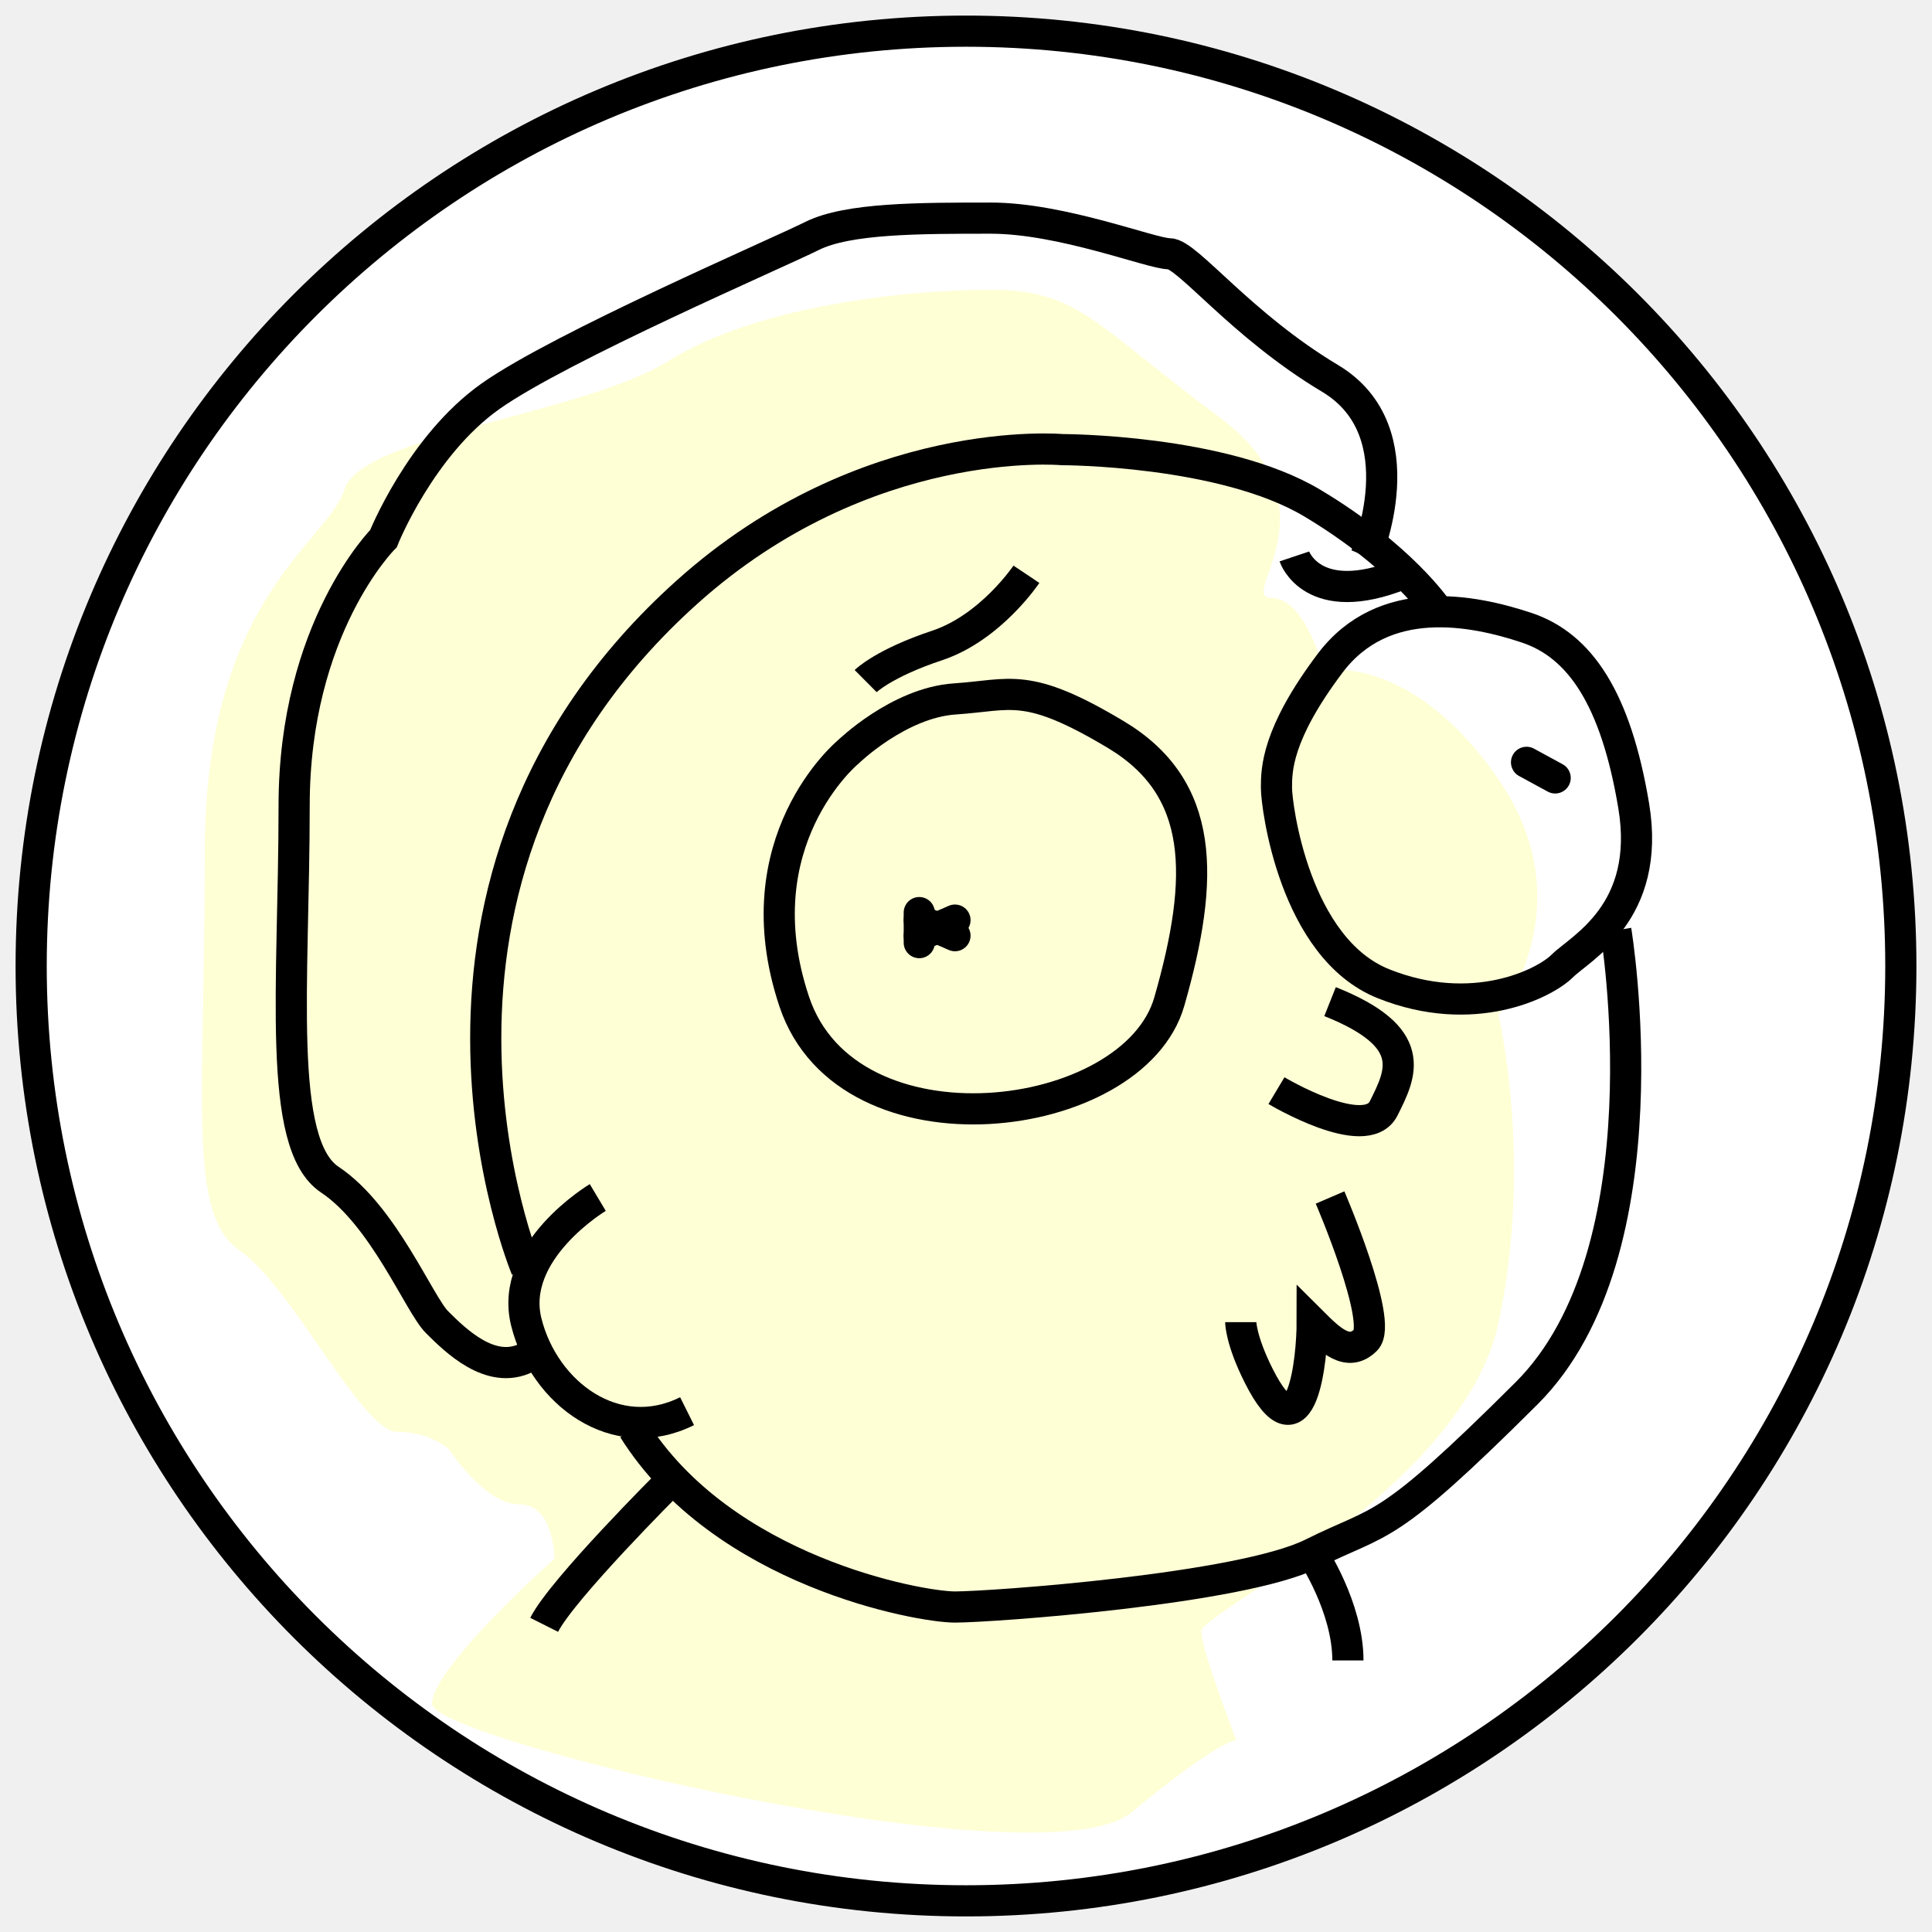
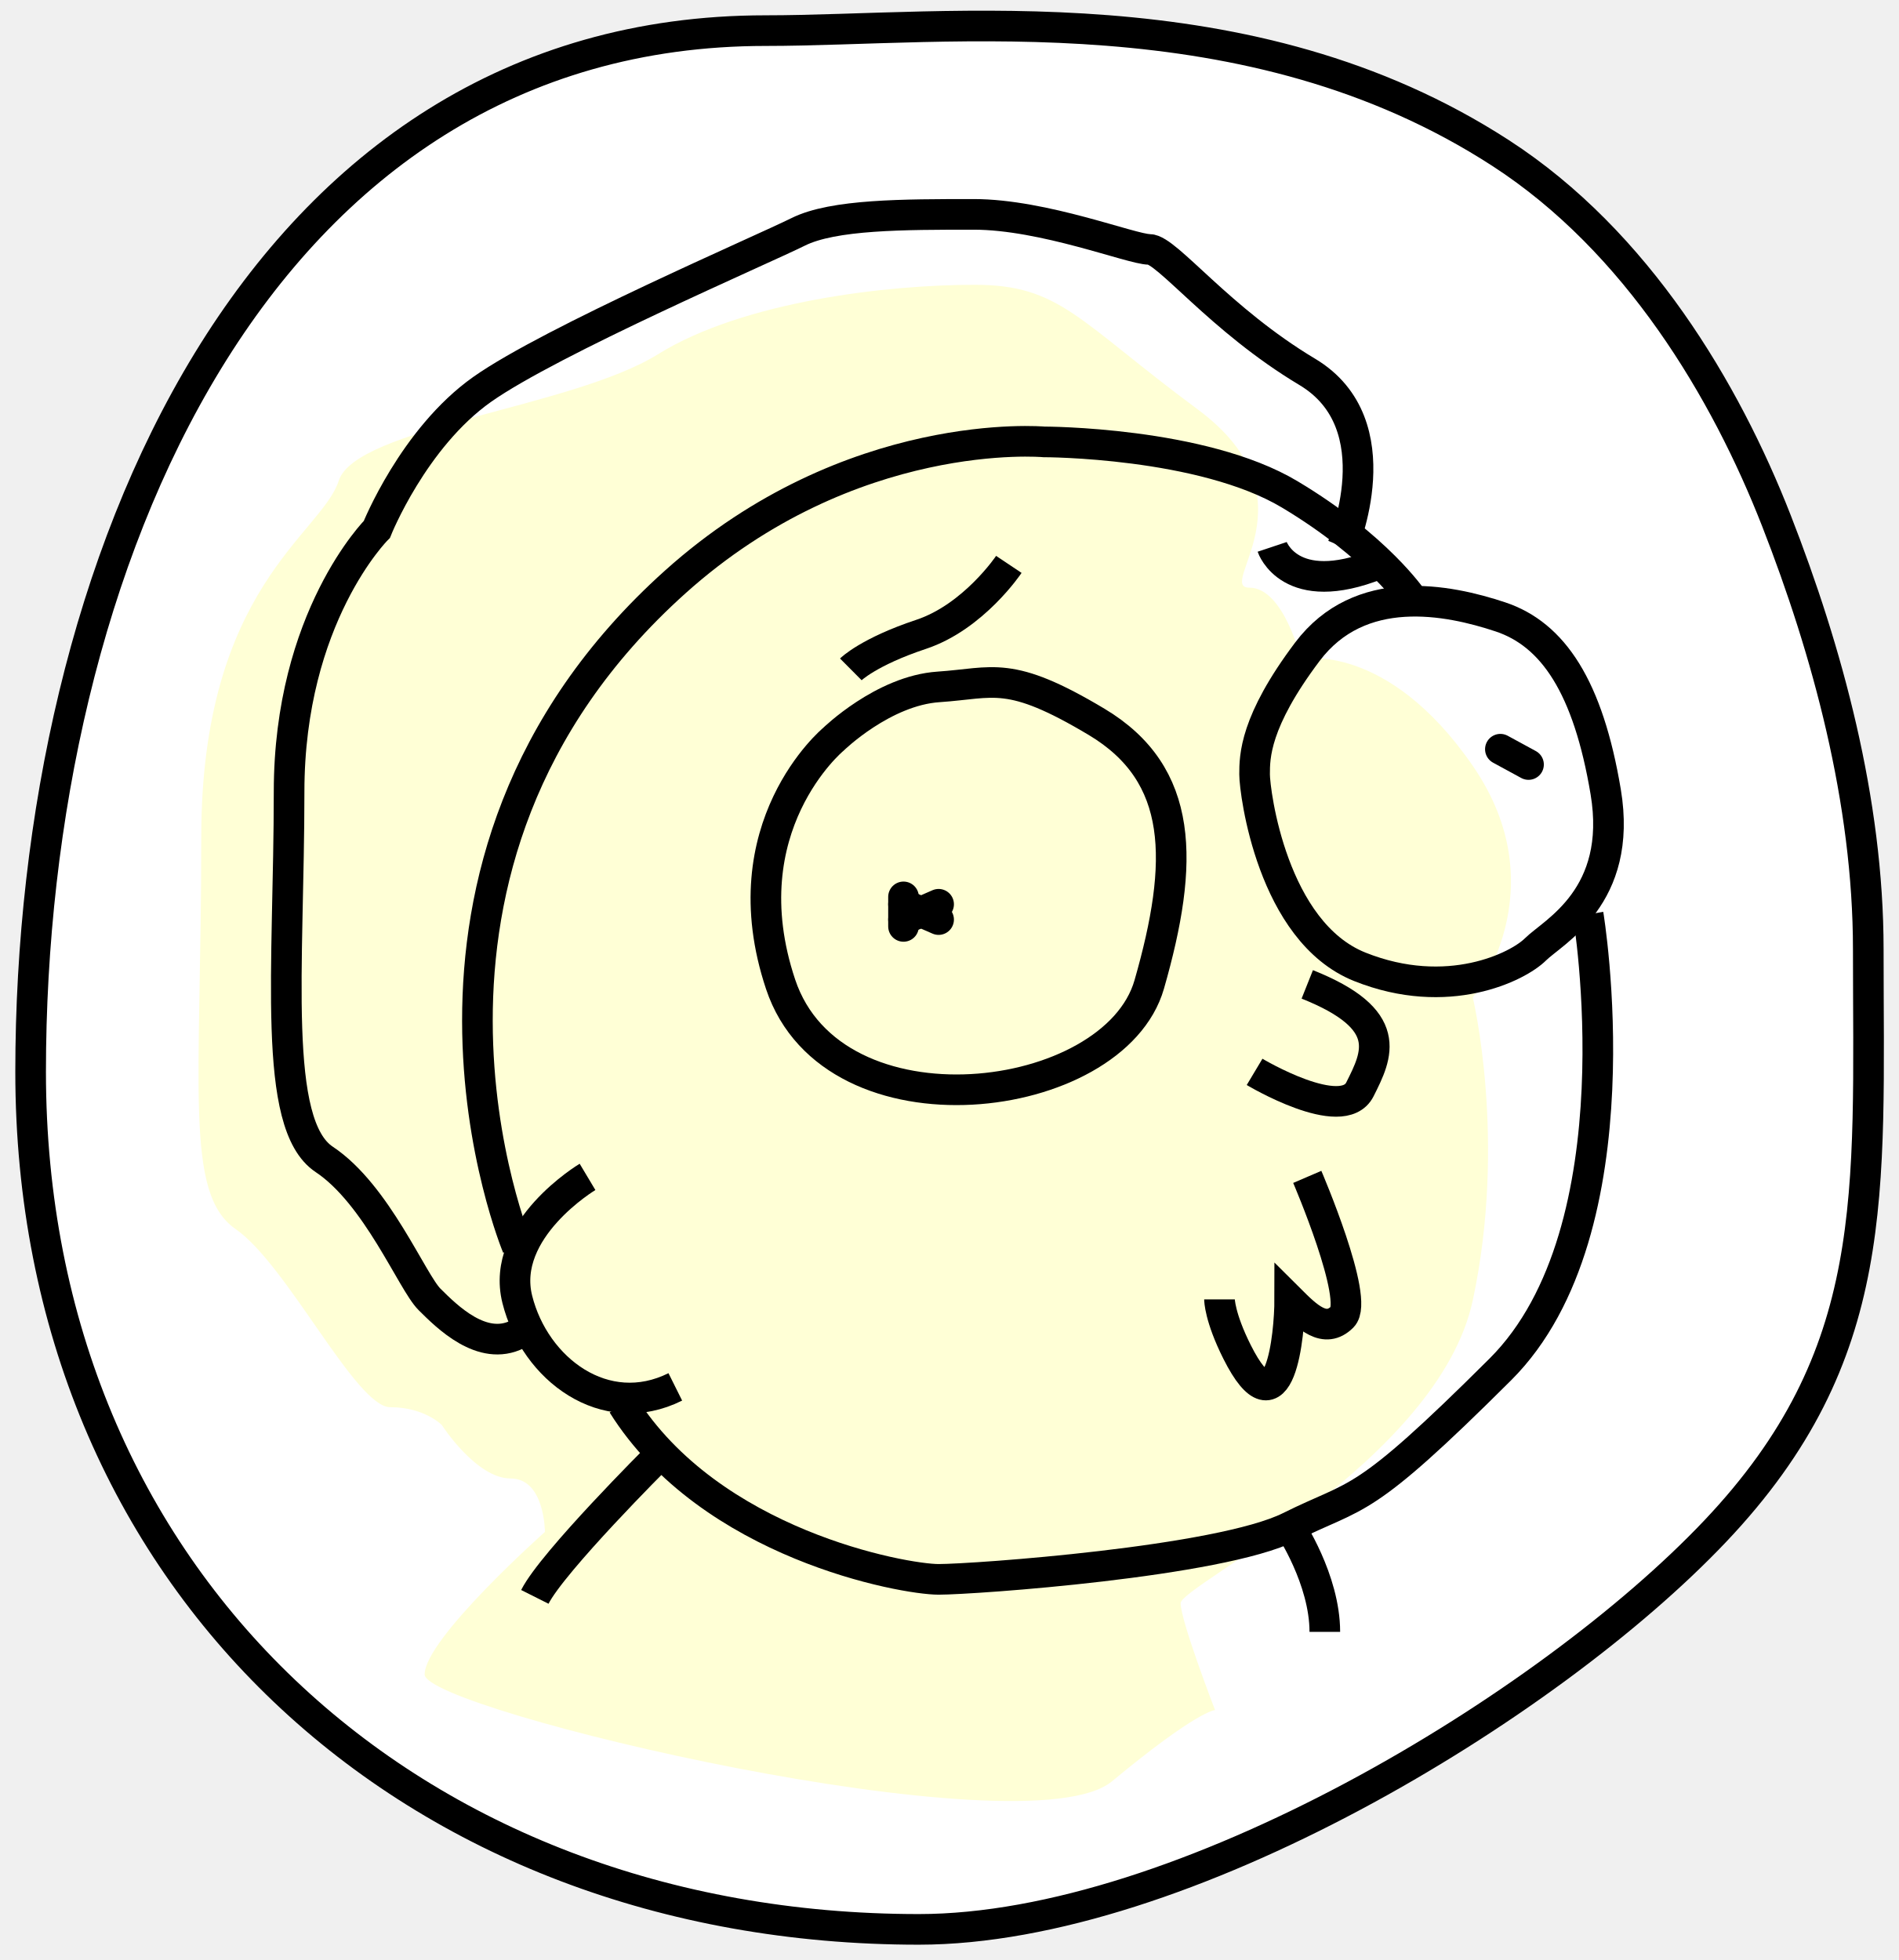
- <svg xmlns="http://www.w3.org/2000/svg" width="62px" height="62px" viewBox="0 0 62 62" version="1.1">
+ <svg xmlns="http://www.w3.org/2000/svg" width="62px" height="64px" viewBox="0 0 62 64" version="1.1">
  <defs />
  <g id="Page-1" stroke="none" stroke-width="1" fill="none" fill-rule="evenodd">
    <g id="Artboard" transform="translate(-66, -305)">
-       <g id="morty-icon" transform="translate(67, 306)">
-         <circle id="Oval-2" stroke="#000000" fill="#FFFFFF" cx="30" cy="30" r="30" />
-         <path d="M38.672,54.84 C38.672,54.84 37.549,51.931 37.549,51.349 C37.549,50.768 45.965,46.695 47.087,41.46 C48.209,36.224 47.087,31.57 47.087,31.57 C47.087,31.57 49.892,28.079 47.087,24.007 C44.282,19.935 41.477,20.516 41.477,20.516 C41.477,20.516 40.916,18.189 39.794,18.189 C38.672,18.189 42.038,15.281 38.111,12.372 C34.183,9.463 33.622,8.299 30.817,8.299 C28.012,8.299 23.281,8.826 20.476,10.571 C17.67,12.317 10.62,12.954 10.059,14.699 C9.498,16.444 5.571,18.189 5.571,26.334 C5.571,34.478 5.01,37.969 6.693,39.133 C8.376,40.296 10.62,44.95 11.742,44.95 C12.865,44.95 13.426,45.532 13.426,45.532 C13.426,45.532 14.548,47.277 15.67,47.277 C16.792,47.277 16.792,49.022 16.792,49.022 C16.792,49.022 12.865,52.513 12.865,53.676 C12.865,54.84 32.5,59.494 35.305,57.167 C38.111,54.84 38.672,54.84 38.672,54.84 Z" id="Path-62" fill="#FFFFD6" />
-         <path d="M39.963,34 C39.963,34 42.829,35.714 43.402,34.571 C43.976,33.429 44.549,32.286 41.683,31.143" id="Path-44" stroke="#000000" />
-         <path d="M41.683,37.429 C41.683,37.429 43.402,41.429 42.829,42 C42.256,42.571 41.683,42 41.11,41.429 C41.11,42.571 40.793,45.939 39.39,43.143 C38.817,42 38.817,41.429 38.817,41.429" id="Path-46" stroke="#000000" />
-         <path d="M31.939,17.429 C31.939,17.429 30.793,19.143 29.073,19.714 C27.354,20.286 26.78,20.857 26.78,20.857" id="Path-47" stroke="#000000" />
-         <path d="M40.537,16.857 C40.537,16.857 41.11,18.571 43.976,17.429" id="Path-48" stroke="#000000" />
-         <path d="M18.183,37.429 C18.183,37.429 15.317,39.143 15.89,41.429 C16.463,43.714 18.756,45.429 21.049,44.286" id="Path-49" stroke="#000000" />
-         <path d="M50.854,28.857 C50.854,28.857 52.573,39.143 47.988,43.714 C43.402,48.286 43.402,47.714 41.11,48.857 C38.817,50 30.793,50.571 29.646,50.571 C28.5,50.571 22.195,49.429 19.329,44.857" id="Path-50" stroke="#000000" />
-         <path d="M15.89,39.714 C15.89,39.714 10.698,27.287 21.049,18 C26.78,12.857 33.085,13.429 33.085,13.429 C33.085,13.429 38.244,13.429 41.11,15.143 C43.976,16.857 45.122,18.571 45.122,18.571" id="Path-51" stroke="#000000" />
-         <path d="M42.829,16.857 C42.829,16.857 44.549,12.857 41.683,11.143 C38.817,9.429 37.098,7.143 36.524,7.143 C35.951,7.143 33.085,6 30.793,6 C28.5,6 26.207,6 25.061,6.571 C23.915,7.143 16.993,10.126 14.744,11.714 C12.495,13.303 11.305,16.286 11.305,16.286 C11.305,16.286 8.439,19.143 8.439,24.857 C8.439,30.571 7.866,35.714 9.585,36.857 C11.305,38 12.451,40.857 13.024,41.429 C13.598,42 14.744,43.143 15.89,42.571" id="Path-52" stroke="#000000" />
-         <path d="M26.207,23.143 C26.207,23.143 22.768,26 24.488,31.143 C26.207,36.286 35.378,35.143 36.524,31.143 C37.671,27.143 37.671,24.286 34.805,22.571 C31.939,20.857 31.456,21.308 29.646,21.429 C27.836,21.549 26.207,23.143 26.207,23.143 Z" id="Path-53" stroke="#000000" />
-         <path d="M39.963,24.286 C39.963,24.857 40.537,29.429 43.402,30.571 C46.268,31.714 48.561,30.571 49.134,30 C49.707,29.429 52,28.286 51.427,24.857 C50.854,21.429 49.707,19.714 47.988,19.143 C46.268,18.571 43.402,18 41.683,20.286 C39.963,22.571 39.963,23.714 39.963,24.286 Z" id="Path-54" stroke="#000000" />
+       <g id="morty-icon" transform="translate(67, 305)">
+         <path d="M29,63 C37.574,63 49.533,55.767 55,50 C60.467,44.233 60,38.995 60,31 C60,26.147 58.657,21.24 57,17 C55.343,12.76 52.458,7.889 48,5 C39.752,-0.346 30.008,1 24,1 C7.431,1 0,18.431 0,35 C0,51.569 12.431,63 29,63 Z" id="Oval-2" stroke="#000000" fill="#FFFFFF" />
+         <path d="M38.672,55.84 C38.672,55.84 37.549,52.931 37.549,52.349 C37.549,51.768 45.965,47.695 47.087,42.46 C48.209,37.224 47.087,32.57 47.087,32.57 C47.087,32.57 49.892,29.079 47.087,25.007 C44.282,20.935 41.477,21.516 41.477,21.516 C41.477,21.516 40.916,19.189 39.794,19.189 C38.672,19.189 42.038,16.281 38.111,13.372 C34.183,10.463 33.622,9.299 30.817,9.299 C28.012,9.299 23.281,9.826 20.476,11.571 C17.67,13.317 10.62,13.954 10.059,15.699 C9.498,17.444 5.571,19.189 5.571,27.334 C5.571,35.478 5.01,38.969 6.693,40.133 C8.376,41.296 10.62,45.95 11.742,45.95 C12.865,45.95 13.426,46.532 13.426,46.532 C13.426,46.532 14.548,48.277 15.67,48.277 C16.792,48.277 16.792,50.022 16.792,50.022 C16.792,50.022 12.865,53.513 12.865,54.676 C12.865,55.84 32.5,60.494 35.305,58.167 C38.111,55.84 38.672,55.84 38.672,55.84 Z" id="Path-62" fill="#FFFFD6" />
+         <path d="M39.963,35 C39.963,35 42.829,36.714 43.402,35.571 C43.976,34.429 44.549,33.286 41.683,32.143" id="Path-44" stroke="#000000" />
+         <path d="M41.683,38.429 C41.683,38.429 43.402,42.429 42.829,43 C42.256,43.571 41.683,43 41.11,42.429 C41.11,43.571 40.793,46.939 39.39,44.143 C38.817,43 38.817,42.429 38.817,42.429" id="Path-46" stroke="#000000" />
+         <path d="M31.939,18.429 C31.939,18.429 30.793,20.143 29.073,20.714 C27.354,21.286 26.78,21.857 26.78,21.857" id="Path-47" stroke="#000000" />
+         <path d="M40.537,17.857 C40.537,17.857 41.11,19.571 43.976,18.429" id="Path-48" stroke="#000000" />
+         <path d="M18.183,38.429 C18.183,38.429 15.317,40.143 15.89,42.429 C16.463,44.714 18.756,46.429 21.049,45.286" id="Path-49" stroke="#000000" />
+         <path d="M50.854,29.857 C50.854,29.857 52.573,40.143 47.988,44.714 C43.402,49.286 43.402,48.714 41.11,49.857 C38.817,51 30.793,51.571 29.646,51.571 C28.5,51.571 22.195,50.429 19.329,45.857" id="Path-50" stroke="#000000" />
+         <path d="M15.89,40.714 C15.89,40.714 10.698,28.287 21.049,19 C26.78,13.857 33.085,14.429 33.085,14.429 C33.085,14.429 38.244,14.429 41.11,16.143 C43.976,17.857 45.122,19.571 45.122,19.571" id="Path-51" stroke="#000000" />
+         <path d="M42.829,17.857 C42.829,17.857 44.549,13.857 41.683,12.143 C38.817,10.429 37.098,8.143 36.524,8.143 C35.951,8.143 33.085,7 30.793,7 C28.5,7 26.207,7 25.061,7.571 C23.915,8.143 16.993,11.126 14.744,12.714 C12.495,14.303 11.305,17.286 11.305,17.286 C11.305,17.286 8.439,20.143 8.439,25.857 C8.439,31.571 7.866,36.714 9.585,37.857 C11.305,39 12.451,41.857 13.024,42.429 C13.598,43 14.744,44.143 15.89,43.571" id="Path-52" stroke="#000000" />
+         <path d="M26.207,24.143 C26.207,24.143 22.768,27 24.488,32.143 C26.207,37.286 35.378,36.143 36.524,32.143 C37.671,28.143 37.671,25.286 34.805,23.571 C31.939,21.857 31.456,22.308 29.646,22.429 C27.836,22.549 26.207,24.143 26.207,24.143 Z" id="Path-53" stroke="#000000" />
+         <path d="M39.963,25.286 C39.963,25.857 40.537,30.429 43.402,31.571 C46.268,32.714 48.561,31.571 49.134,31 C49.707,30.429 52,29.286 51.427,25.857 C50.854,22.429 49.707,20.714 47.988,20.143 C46.268,19.571 43.402,19 41.683,21.286 C39.963,23.571 39.963,24.714 39.963,25.286 Z" id="Path-54" stroke="#000000" />
        <path id="Path-55" stroke="#000000" stroke-linecap="round" />
-         <path d="M47.988,23.464 L48.907,23.964" id="Path-56" stroke="#000000" stroke-linecap="round" />
-         <path d="M28.5,28.527 L29.646,29.027" id="Path-57" stroke="#000000" stroke-linecap="round" />
-         <path d="M28.5,28.286 L28.5,29.25" id="Path-58" stroke="#000000" stroke-linecap="round" />
-         <path d="M28.5,29.027 L29.646,28.527" id="Path-59" stroke="#000000" stroke-linecap="round" />
-         <path d="M20.476,46.571 C20.476,46.571 17.037,50 16.463,51.143" id="Path-60" stroke="#000000" />
-         <path d="M41.11,48.857 C41.11,48.857 42.256,50.571 42.256,52.286" id="Path-61" stroke="#000000" />
+         <path d="M47.988,24.464 L48.907,24.964" id="Path-56" stroke="#000000" stroke-linecap="round" />
+         <path d="M28.5,29.527 L29.646,30.027" id="Path-57" stroke="#000000" stroke-linecap="round" />
+         <path d="M28.5,29.286 L28.5,30.25" id="Path-58" stroke="#000000" stroke-linecap="round" />
+         <path d="M28.5,30.027 L29.646,29.527" id="Path-59" stroke="#000000" stroke-linecap="round" />
+         <path d="M20.476,47.571 C20.476,47.571 17.037,51 16.463,52.143" id="Path-60" stroke="#000000" />
+         <path d="M41.11,49.857 C41.11,49.857 42.256,51.571 42.256,53.286" id="Path-61" stroke="#000000" />
      </g>
    </g>
  </g>
</svg>
